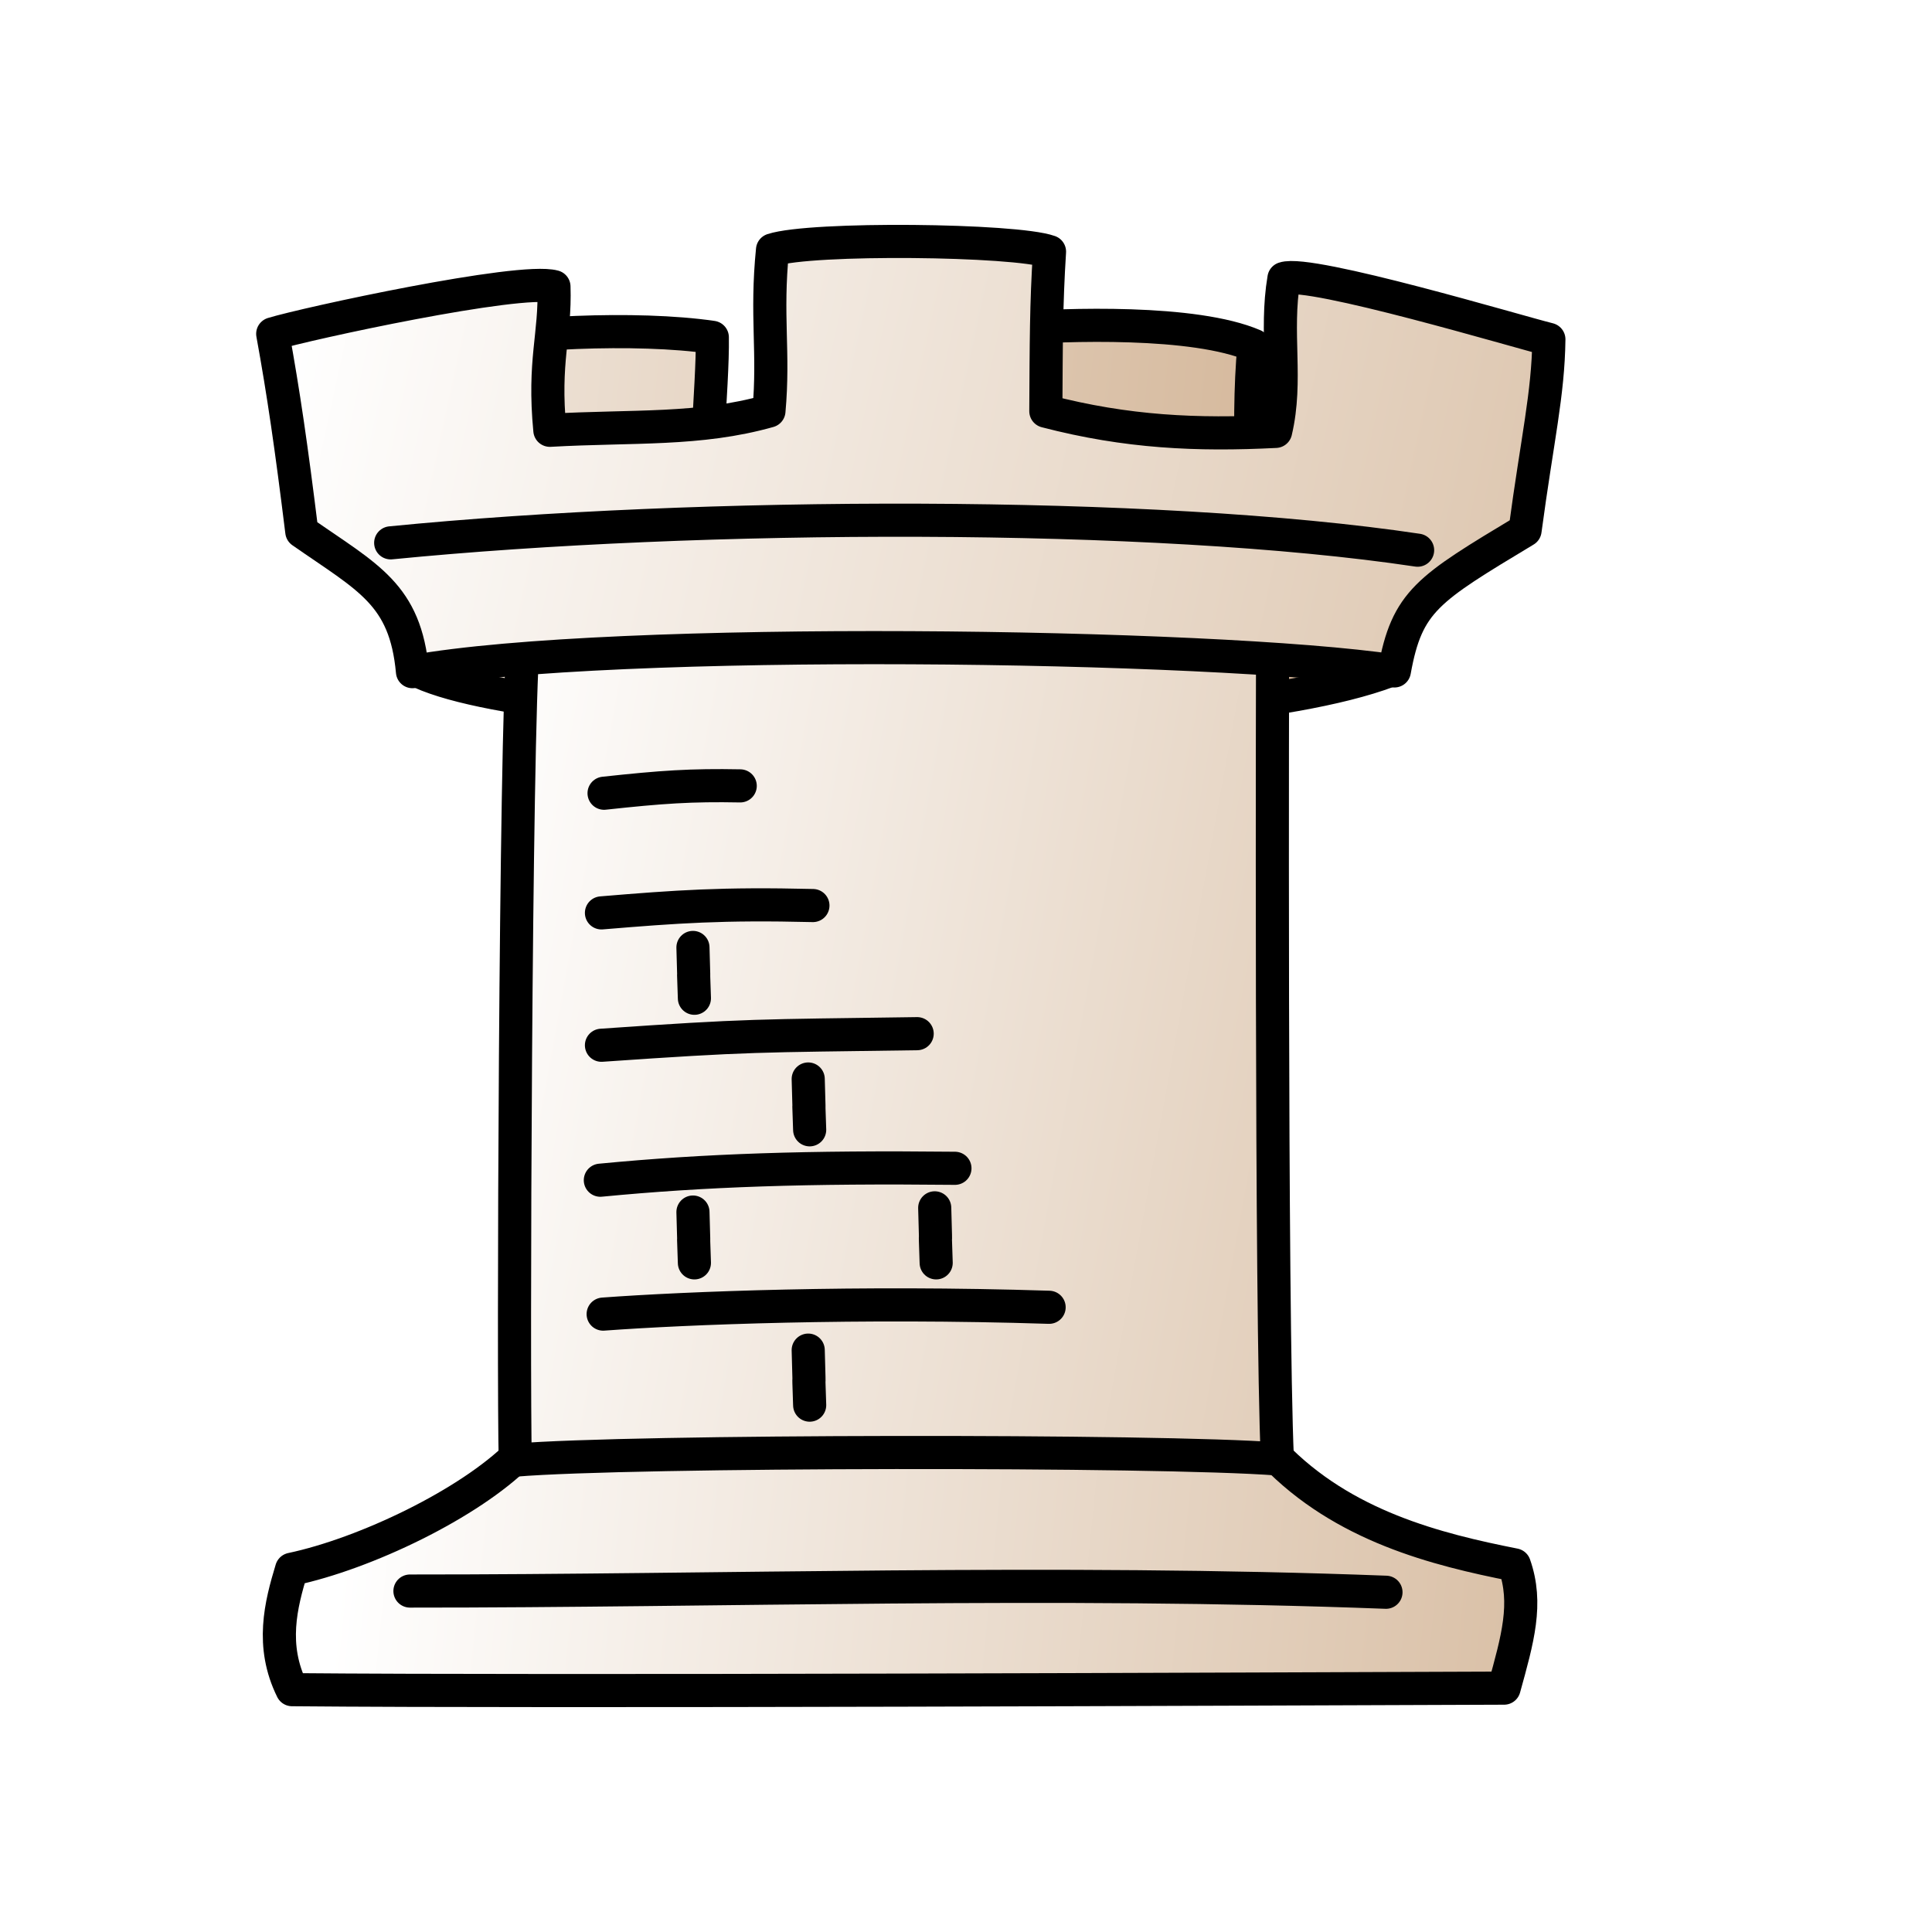
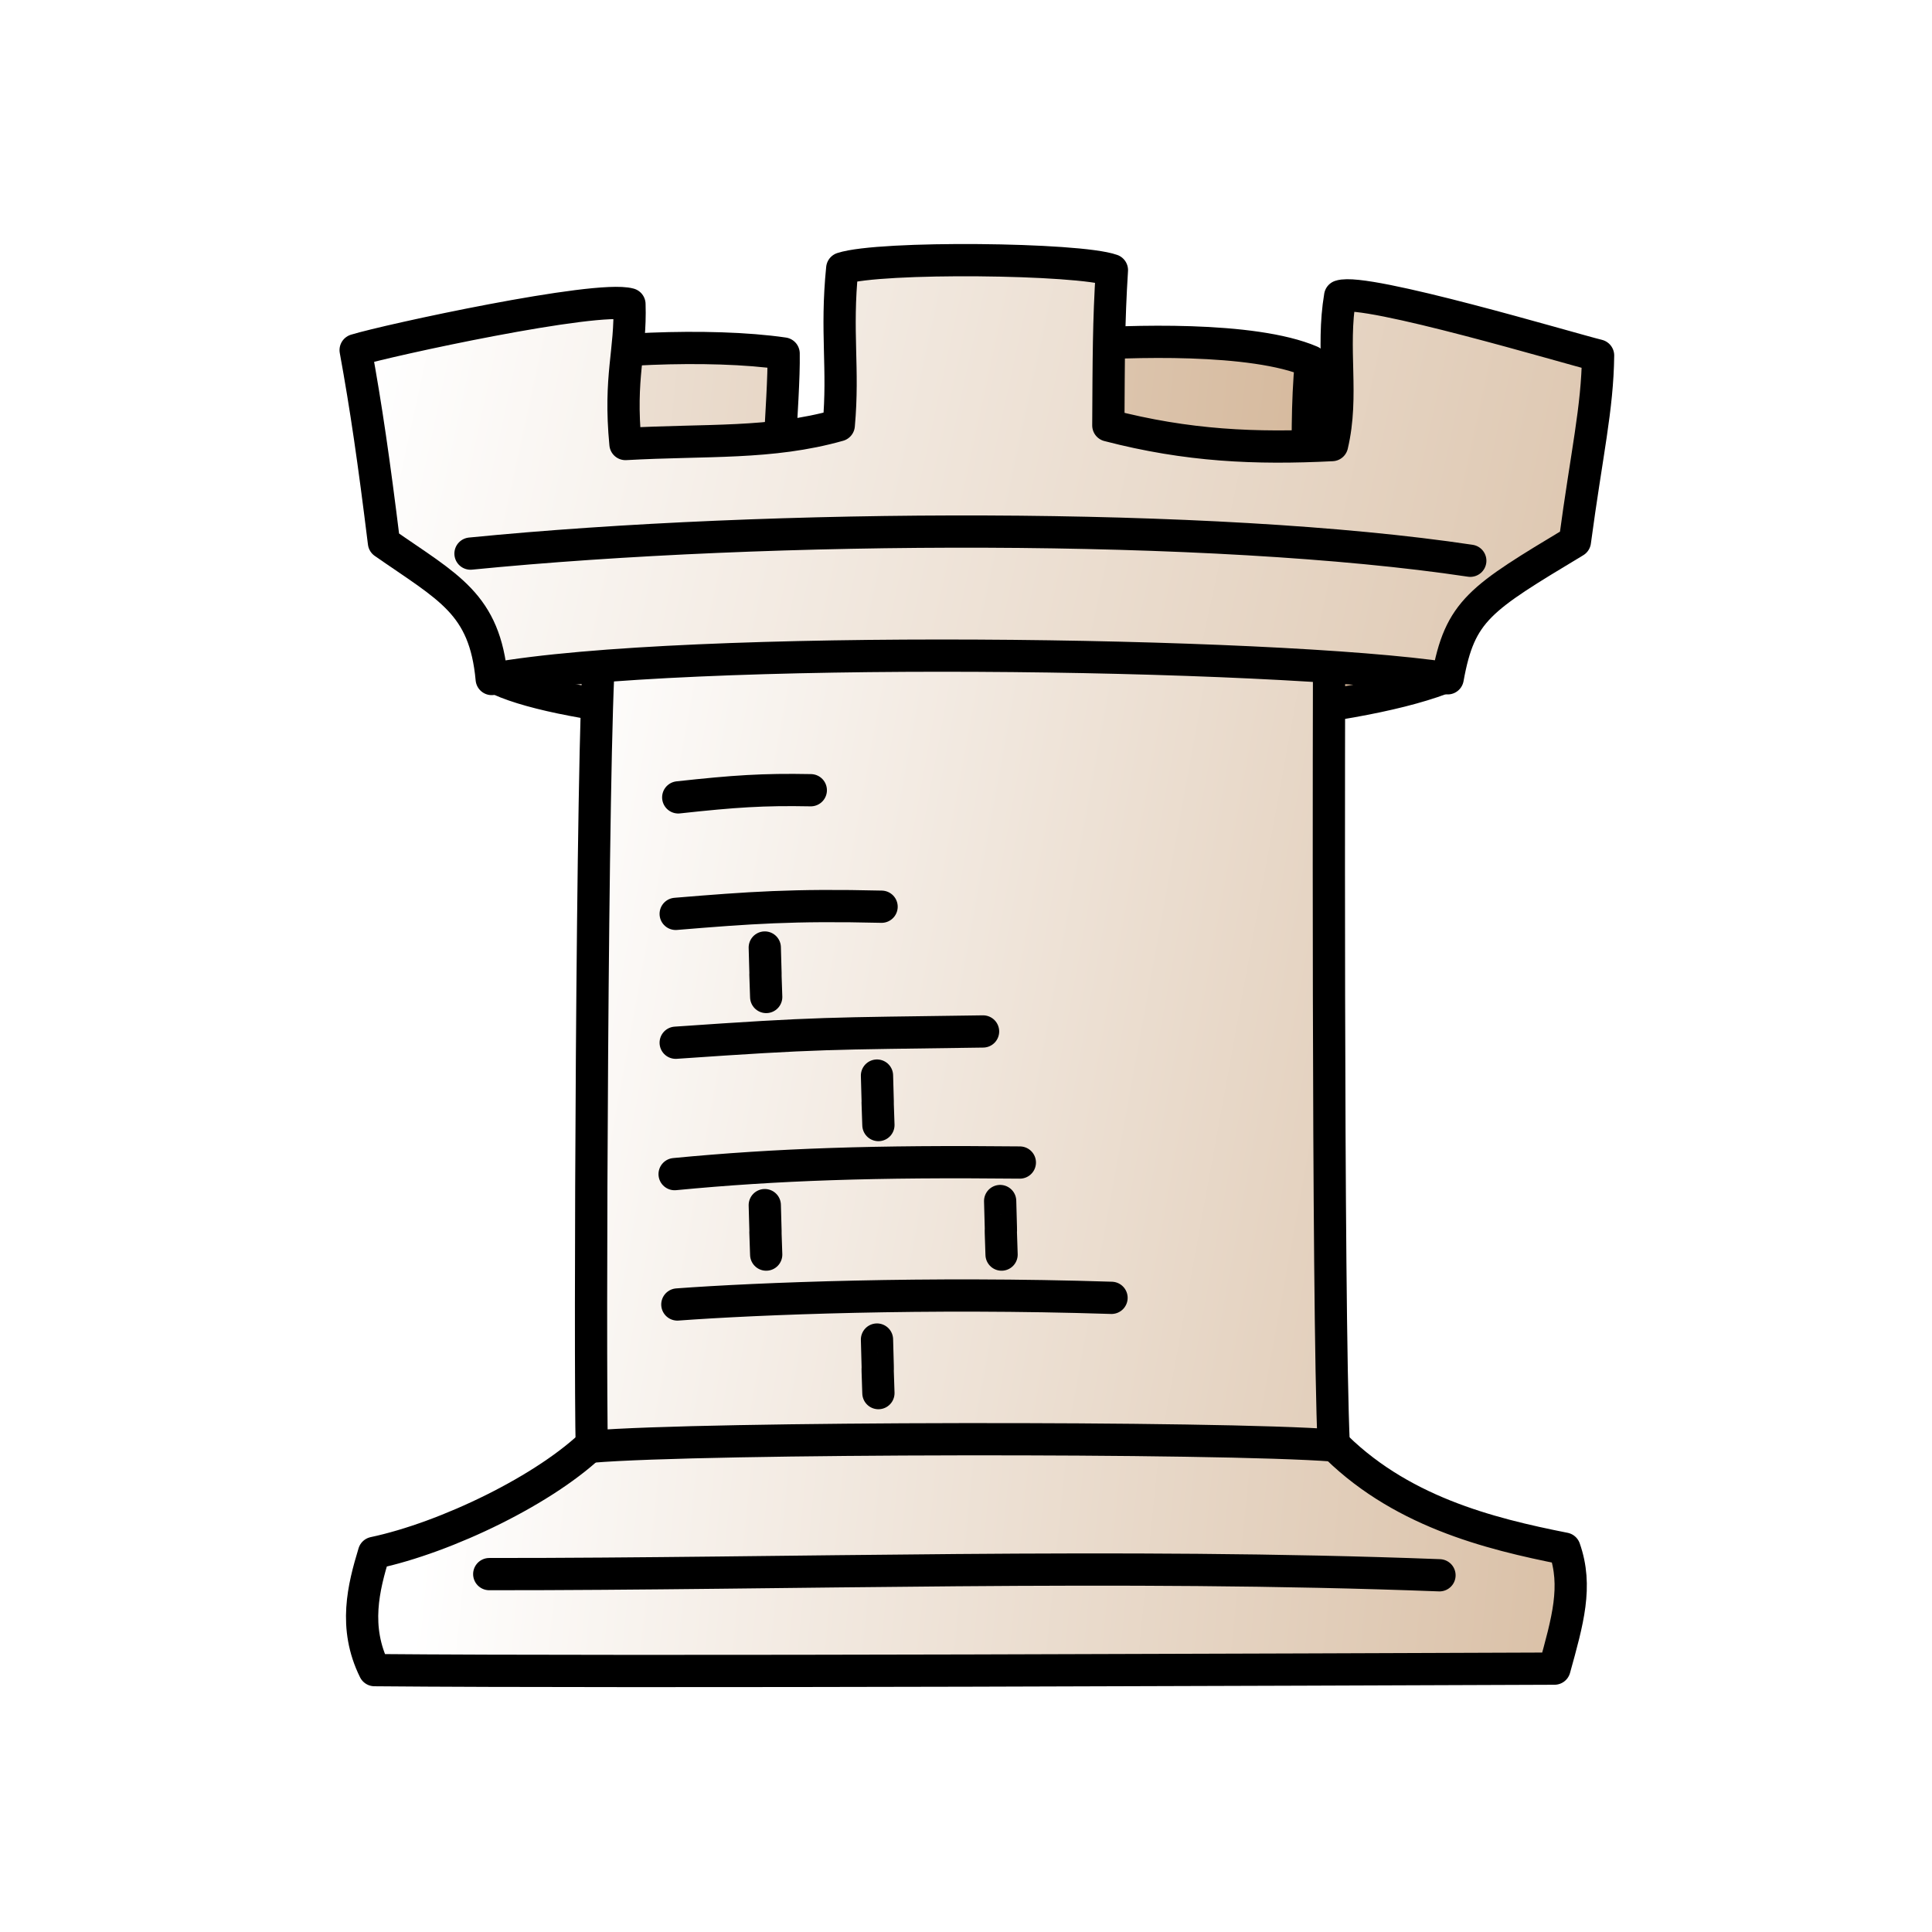
- <svg xmlns="http://www.w3.org/2000/svg" xmlns:xlink="http://www.w3.org/1999/xlink" width="700pt" height="700pt" id="svg36220" version="1.0">
+ <svg xmlns="http://www.w3.org/2000/svg" xmlns:xlink="http://www.w3.org/1999/xlink" width="933px" height="933px" id="svg36220" version="1.0" viewBox="0 0 933 933">
  <defs id="defs36222">
    <linearGradient id="linearGradient3037">
      <stop style="stop-color:#ffffff;stop-opacity:1;" offset="0" id="stop3039" />
      <stop style="stop-color:#d0b090;stop-opacity:1" offset="1" id="stop3041" />
    </linearGradient>
-     <linearGradient xlink:href="#linearGradient3037" id="linearGradient3043" x1="7.338" y1="207.665" x2="689.745" y2="274.331" gradientUnits="userSpaceOnUse" gradientTransform="matrix(1.04521,0,0,1.014491,-33.8286,-11.83501)" />
-     <linearGradient xlink:href="#linearGradient3037" id="linearGradient3051" x1="218.502" y1="521.53" x2="906.095" y2="643.197" gradientUnits="userSpaceOnUse" gradientTransform="matrix(1.04521,0,0,1.014491,-33.8286,-11.83501)" />
-     <linearGradient xlink:href="#linearGradient3037" id="linearGradient3059" x1="153.414" y1="229.068" x2="966.586" y2="400.734" gradientUnits="userSpaceOnUse" gradientTransform="matrix(1.04521,0,0,1.014491,-33.8286,-11.83501)" />
-     <linearGradient xlink:href="#linearGradient3037" id="linearGradient3067" x1="193.15" y1="715.406" x2="878.595" y2="782.072" gradientUnits="userSpaceOnUse" gradientTransform="matrix(1.04521,0,0,1.014491,-33.8286,-11.83501)" />
+     <linearGradient id="linearGradient3043" x1="7.338" y1="207.665" x2="689.745" y2="274.331" gradientUnits="userSpaceOnUse" gradientTransform="matrix(1.04521,0,0,1.014491,-33.8286,-11.83501)" xlink:href="#linearGradient3037" />
+     <linearGradient id="linearGradient3051" x1="218.502" y1="521.53" x2="906.095" y2="643.197" gradientUnits="userSpaceOnUse" gradientTransform="matrix(1.04521,0,0,1.014491,-33.8286,-11.83501)" xlink:href="#linearGradient3037" />
+     <linearGradient id="linearGradient3059" x1="153.414" y1="229.068" x2="966.586" y2="400.734" gradientUnits="userSpaceOnUse" gradientTransform="matrix(1.04521,0,0,1.014491,-33.8286,-11.83501)" xlink:href="#linearGradient3037" />
+     <linearGradient id="linearGradient3067" x1="193.15" y1="715.406" x2="878.595" y2="782.072" gradientUnits="userSpaceOnUse" gradientTransform="matrix(1.04521,0,0,1.014491,-33.8286,-11.83501)" xlink:href="#linearGradient3037" />
  </defs>
-   <g id="layer1">
+   <g id="layer1" transform="matrix(0.973229, 0, 0, 0.973229, 43.5271, 12.12236)">
    <path style="fill:url(#linearGradient3043);fill-opacity:1;fill-rule:evenodd;stroke:black;stroke-width:16;stroke-linecap:round;stroke-linejoin:round;stroke-miterlimit:4;stroke-dasharray:none;stroke-opacity:1" d="M 200.303,323.355 C 200.303,323.355 203.553,206.122 217.958,167.149 C 248.056,160.651 307.307,157.586 344.114,162.958 C 344.526,186.8 338.681,236.947 342.523,259.873 C 375.968,258.288 443.723,262.35 486.839,257.502 C 487.8,229.533 479.569,189.931 487.732,158.753 C 515.1,156.696 576.97,154.521 605.779,166.9 C 601.938,206.791 606.342,261.631 606.342,261.631 L 681.874,264.244 L 670.627,324.245 C 576.323,359.592 259.297,354.344 200.303,323.355 z " id="path5877" />
    <path style="fill:url(#linearGradient3067);fill-opacity:1;fill-rule:evenodd;stroke:black;stroke-width:16;stroke-linecap:round;stroke-linejoin:round;stroke-miterlimit:4;stroke-dasharray:none;stroke-opacity:1" d="M 250.717,702.476 C 226.729,726.429 176.603,750.532 140.86,758.098 C 135.676,775.21 130.576,794.996 141.1,816.272 C 268.497,817.427 604.889,815.948 726.616,815.525 C 733.184,791.793 738.151,774.627 731.583,755.975 C 694.104,748.555 648.84,737.351 615.334,702.479" id="path30874" />
    <path id="path28104" d="M 198.041,768.623 C 347.499,768.695 509.705,763.11 669.553,769.203" style="fill:none;fill-opacity:0.75;fill-rule:evenodd;stroke:black;stroke-width:16;stroke-linecap:round;stroke-linejoin:round;stroke-miterlimit:4;stroke-dasharray:none;stroke-opacity:1" />
    <path style="fill:url(#linearGradient3051);fill-opacity:1;fill-rule:evenodd;stroke:black;stroke-width:16;stroke-linecap:butt;stroke-linejoin:round;stroke-miterlimit:4;stroke-dasharray:none;stroke-opacity:1" d="M 252.743,310.871 C 248.975,355.721 247.889,668.158 248.926,705.374 C 304.103,700.708 560.538,700.415 617.088,704.807 C 613.886,634.777 614.772,311.855 614.772,311.855" id="path29124" />
    <path style="fill:none;fill-opacity:0.75;fill-rule:evenodd;stroke:black;stroke-width:16;stroke-linecap:round;stroke-linejoin:round;stroke-miterlimit:4;stroke-dasharray:none;stroke-opacity:1" d="M 291.381,634.833 C 331.269,631.893 414.85,628.581 506.819,631.538" id="path34378" />
    <path id="path2302" d="M 290.023,570.148 C 340.775,565.262 389.871,563.653 461.324,564.396" style="fill:none;fill-opacity:0.75;fill-rule:evenodd;stroke:black;stroke-width:16;stroke-linecap:round;stroke-linejoin:round;stroke-miterlimit:4;stroke-dasharray:none;stroke-opacity:1" />
    <path id="path2304" d="M 290.558,504.951 C 362.826,499.953 364.862,500.484 443.074,499.356" style="fill:none;fill-opacity:0.75;fill-rule:evenodd;stroke:black;stroke-width:16;stroke-linecap:round;stroke-linejoin:round;stroke-miterlimit:4;stroke-dasharray:none;stroke-opacity:1" />
    <path style="fill:none;fill-opacity:0.75;fill-rule:evenodd;stroke:black;stroke-width:16;stroke-linecap:round;stroke-linejoin:round;stroke-miterlimit:4;stroke-dasharray:none;stroke-opacity:1" d="M 290.558,441.012 C 327.243,437.979 348.816,436.403 392.718,437.461" id="path2306" />
    <path id="path28065" d="M 334.761,457.704 C 335.64,487.636 334.585,456.368 335.464,482.255" style="fill:none;fill-opacity:0.75;fill-rule:evenodd;stroke:black;stroke-width:16;stroke-linecap:round;stroke-linejoin:round;stroke-miterlimit:4;stroke-dasharray:none;stroke-opacity:1" />
    <path style="fill:none;fill-opacity:0.75;fill-rule:evenodd;stroke:black;stroke-width:16;stroke-linecap:round;stroke-linejoin:round;stroke-miterlimit:4;stroke-dasharray:none;stroke-opacity:1" d="M 390.441,521.25 C 391.32,551.182 390.265,519.914 391.144,545.801" id="path2309" />
    <path id="path2311" d="M 334.761,585.529 C 335.64,615.46 334.585,584.192 335.464,610.079" style="fill:none;fill-opacity:0.75;fill-rule:evenodd;stroke:black;stroke-width:16;stroke-linecap:round;stroke-linejoin:round;stroke-miterlimit:4;stroke-dasharray:none;stroke-opacity:1" />
    <path style="fill:none;fill-opacity:0.75;fill-rule:evenodd;stroke:black;stroke-width:16;stroke-linecap:round;stroke-linejoin:round;stroke-miterlimit:4;stroke-dasharray:none;stroke-opacity:1" d="M 451.554,583.5 C 452.433,613.431 451.378,584.192 452.257,610.079" id="path2313" />
    <path id="path2315" d="M 390.441,652.233 C 391.32,682.165 390.265,652.926 391.144,678.812" style="fill:none;fill-opacity:0.75;fill-rule:evenodd;stroke:black;stroke-width:16;stroke-linecap:round;stroke-linejoin:round;stroke-miterlimit:4;stroke-dasharray:none;stroke-opacity:1" />
    <path id="path5035" d="M 291.819,383.204 C 319.676,380.171 333.871,379.197 357.595,379.654" style="fill:none;fill-opacity:0.75;fill-rule:evenodd;stroke:black;stroke-width:16;stroke-linecap:round;stroke-linejoin:round;stroke-miterlimit:4;stroke-dasharray:none;stroke-opacity:1" />
    <path style="fill:url(#linearGradient3059);fill-opacity:1;fill-rule:evenodd;stroke:black;stroke-width:16;stroke-linecap:round;stroke-linejoin:round;stroke-miterlimit:4;stroke-dasharray:none;stroke-opacity:1" d="M 131.748,161.278 C 136.904,189.501 140.8,216.277 145.796,256.819 C 177.873,279.184 195.829,286.995 199.264,324.475 C 295.616,307.114 586.232,311.116 673.617,324.123 C 679.707,290.341 689.67,284.568 736.746,256.214 C 742.694,211.852 747.916,190.463 748.252,163.94 C 734.145,160.509 632.784,130.156 620.263,134.516 C 615.81,160.909 622.107,183.583 616.248,208.404 C 578.305,210.306 544.503,208.862 505.235,198.641 C 505.43,165.463 505.381,147.268 507.011,121.589 C 490.428,115.683 391.803,114.633 373.195,120.724 C 369.988,152.702 374.042,170.123 371.472,198.555 C 337.789,208.083 305.845,205.611 265.634,207.87 C 262.395,174.065 268.377,162.203 267.616,138.474 C 251.026,133.938 147.412,156.461 131.748,161.278 z " id="path29999" />
    <path style="fill:none;fill-opacity:0.75;fill-rule:evenodd;stroke:black;stroke-width:16;stroke-linecap:round;stroke-linejoin:round;stroke-miterlimit:4;stroke-dasharray:none;stroke-opacity:1" d="M 188.74,262.247 C 337.394,247.552 557.253,246.638 684.836,265.791" id="path27172" />
  </g>
</svg>
